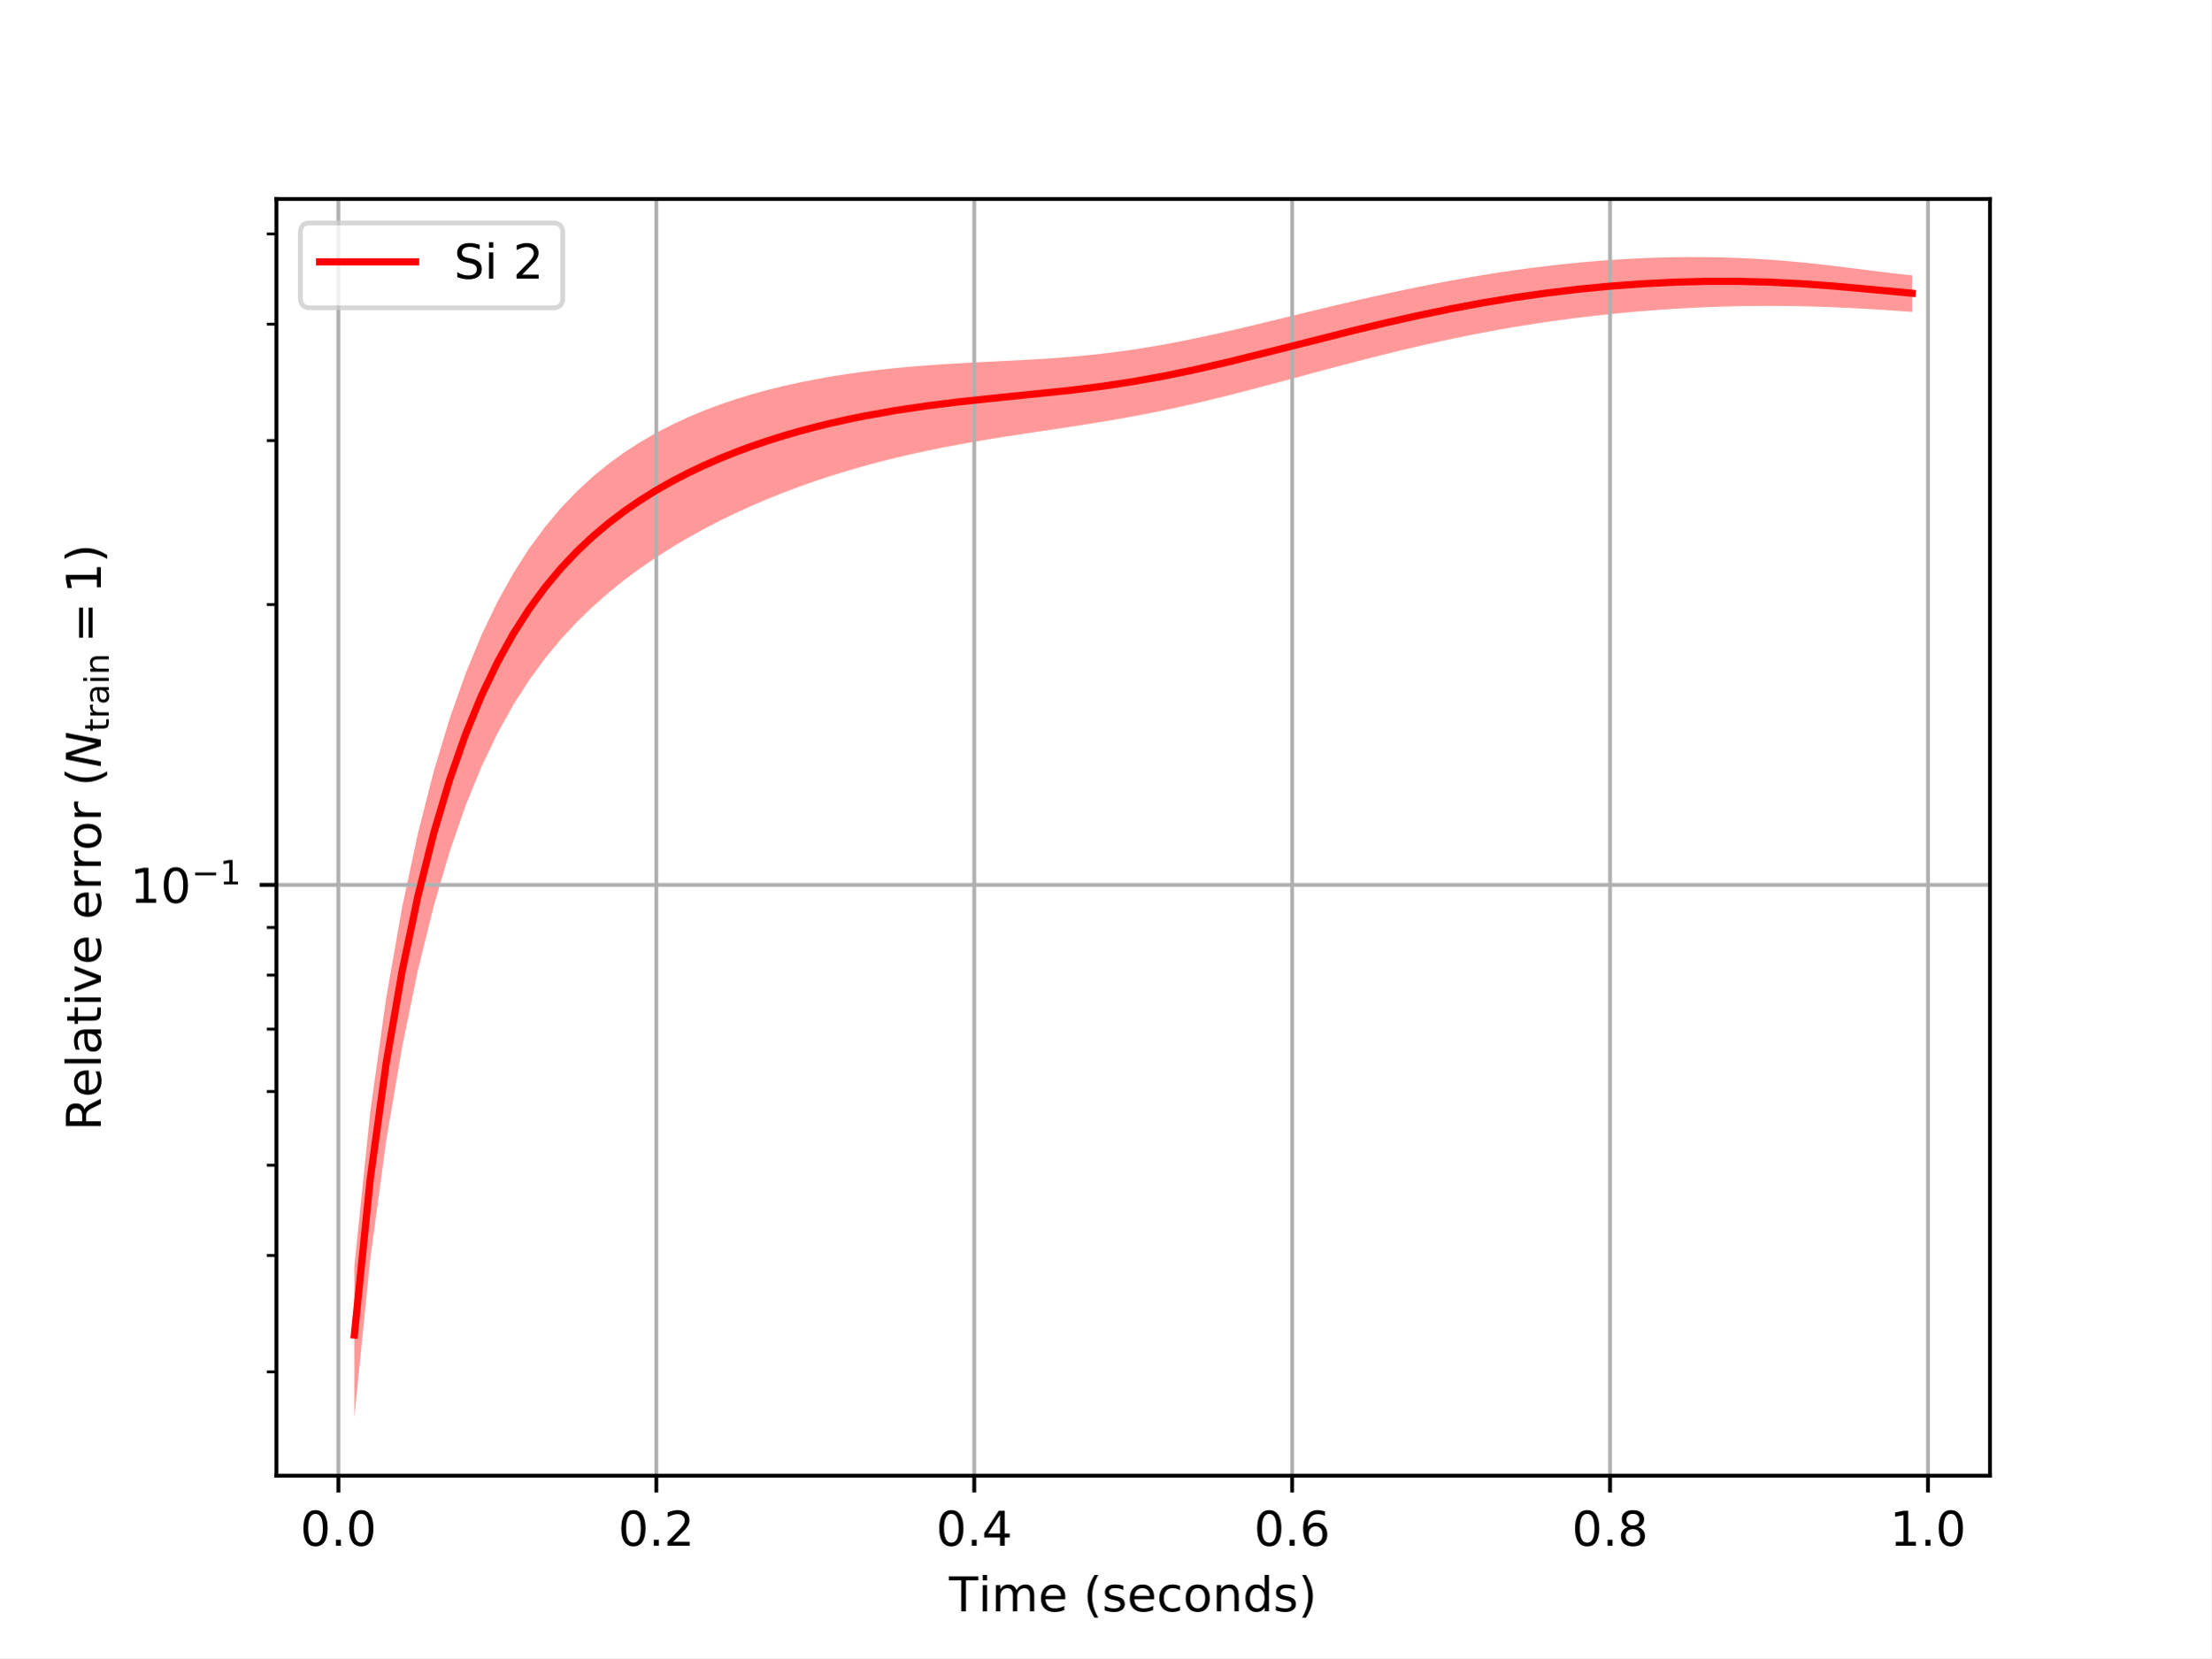
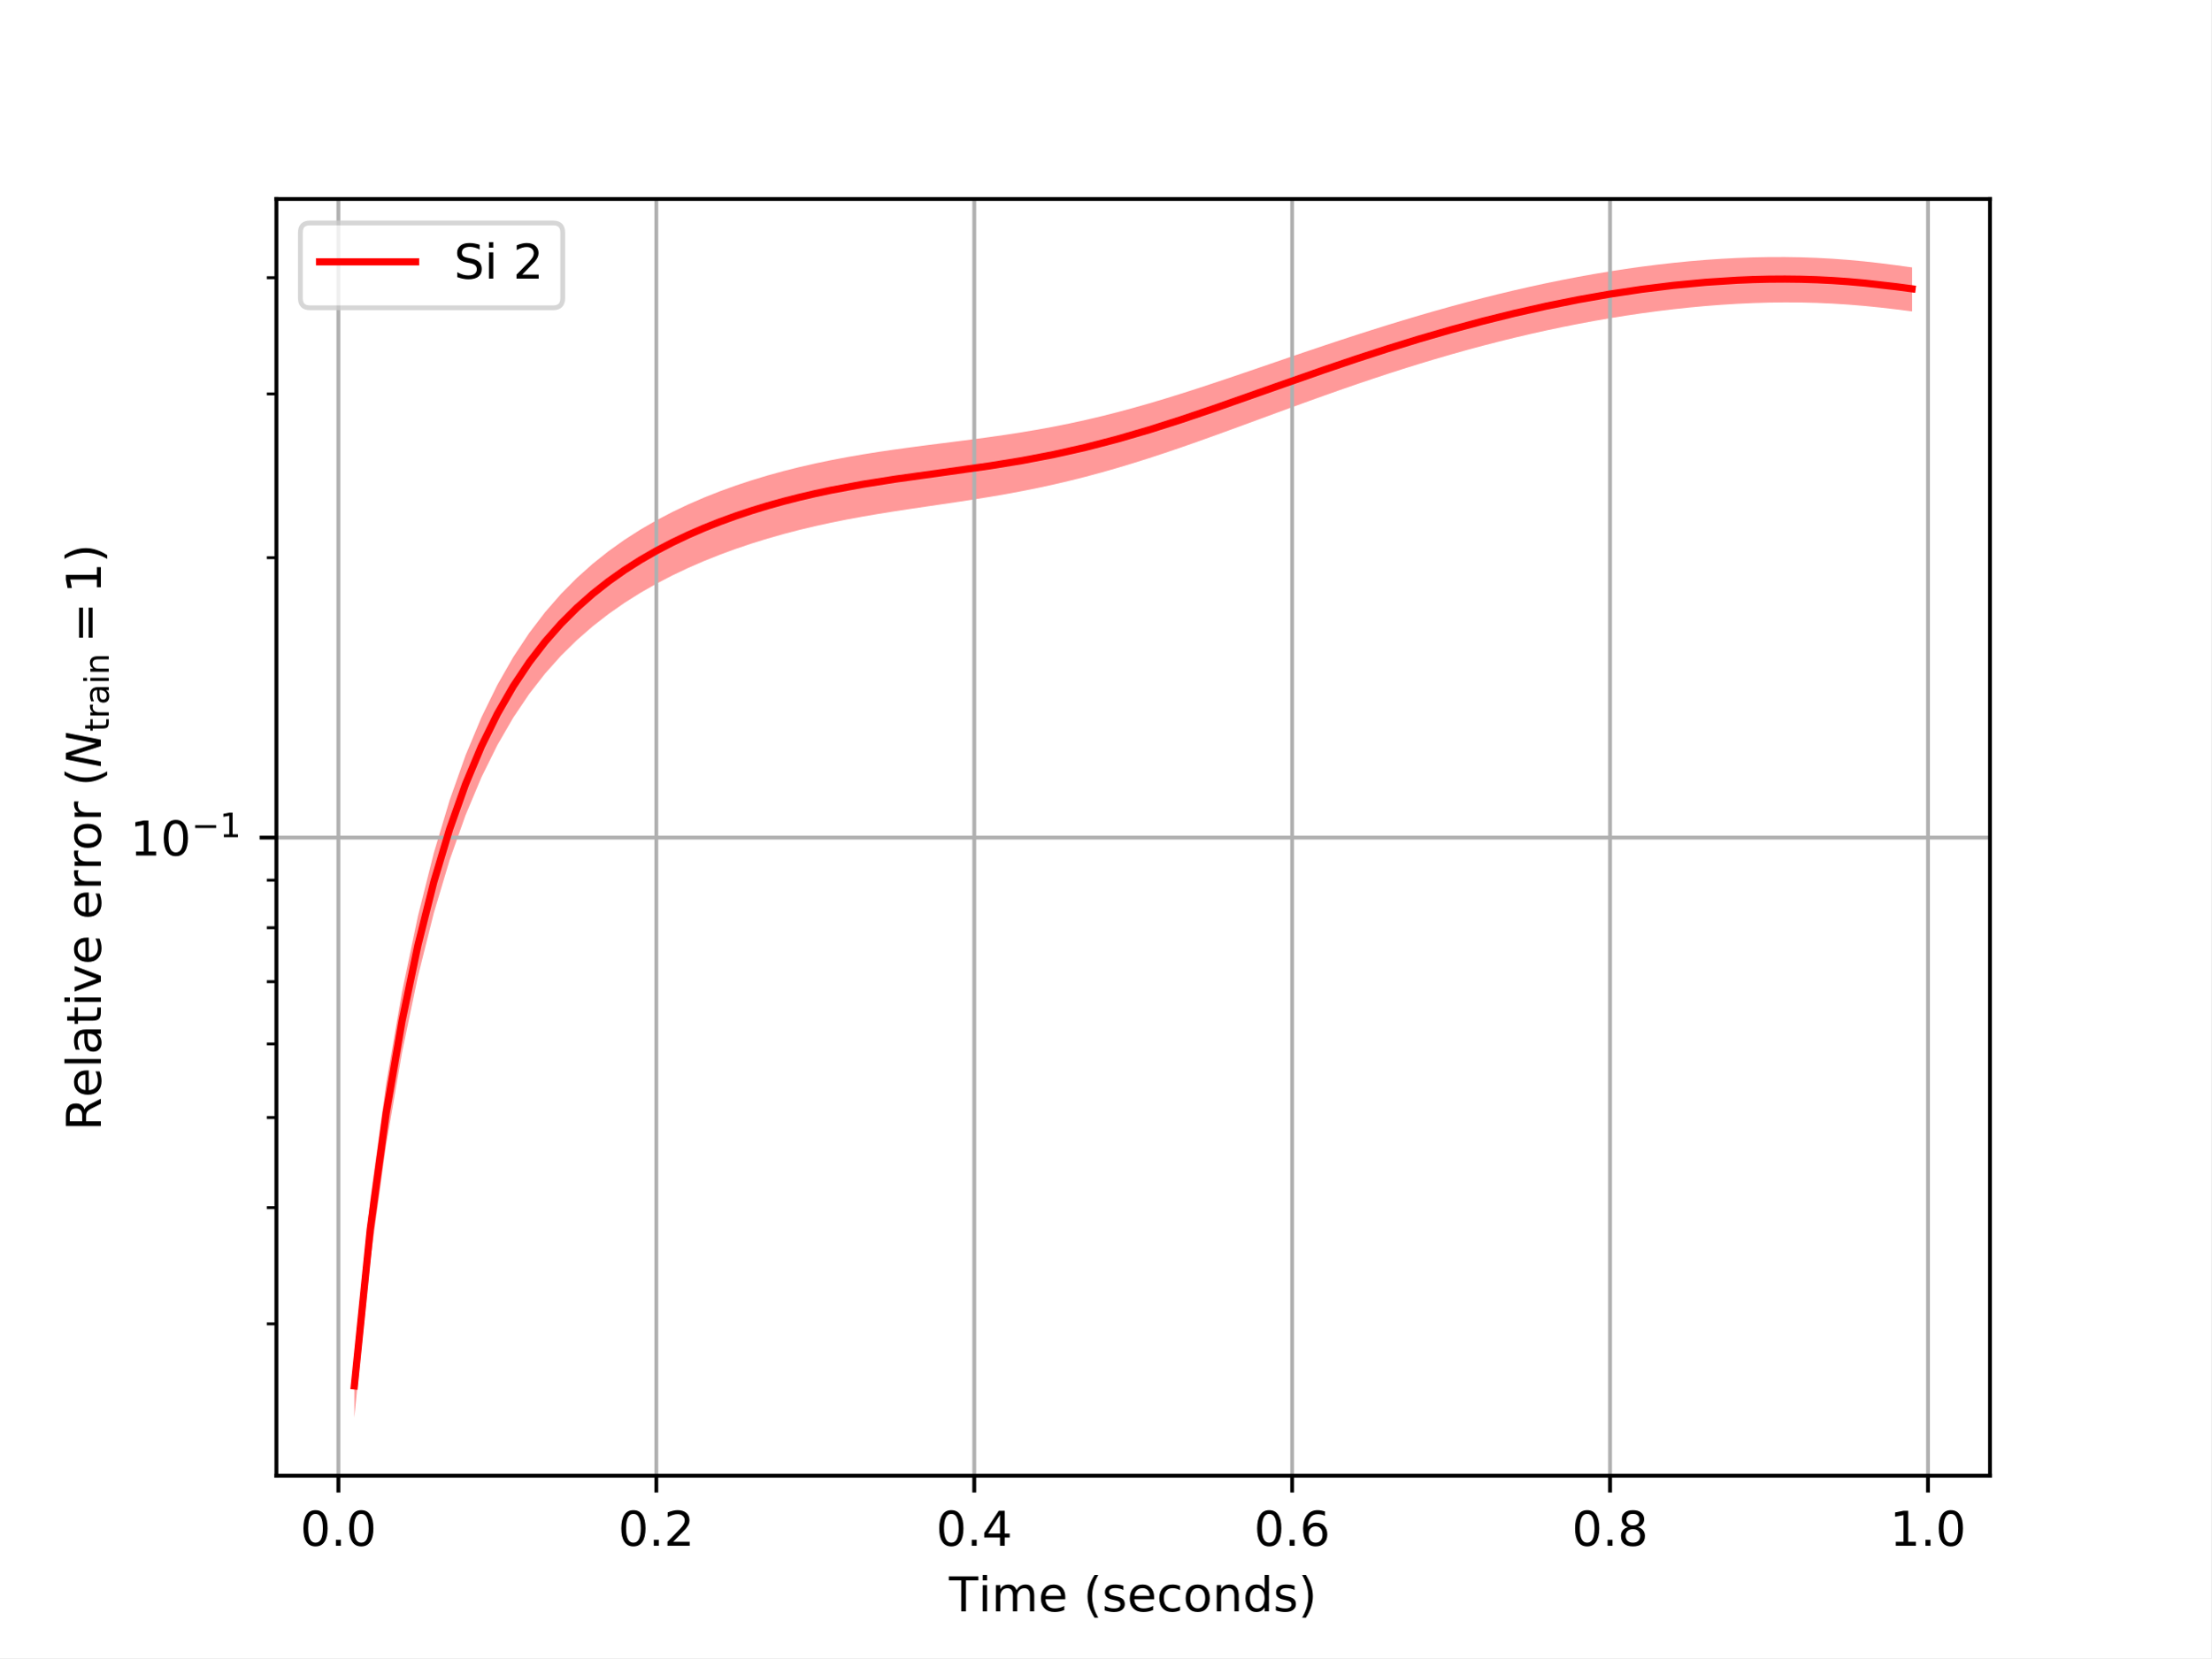
<svg xmlns="http://www.w3.org/2000/svg" xmlns:xlink="http://www.w3.org/1999/xlink" height="345.6pt" version="1.1" viewBox="0 0 460.8 345.6" width="460.8pt">
  <defs>
    <style type="text/css">
*{stroke-linecap:butt;stroke-linejoin:round;white-space:pre;}
  </style>
  </defs>
  <g id="figure_1">
    <g id="patch_1">
      <path d="M 0 345.6  L 460.8 345.6  L 460.8 0  L 0 0  z " style="fill:#ffffff;" />
    </g>
    <g id="axes_1">
      <g id="patch_2">
        <path d="M 57.6 307.584  L 414.72 307.584  L 414.72 41.472  L 57.6 41.472  z " style="fill:#ffffff;" />
      </g>
      <g id="PolyCollection_1">
-         <path clip-path="url(#pbcd9c38ae7)" d="M 73.833 263.969  L 73.833 295.488  L 77.146 262.509  L 80.458 237.957  L 83.771 218.38  L 87.084 202.27  L 90.397 188.815  L 93.71 177.5  L 97.022 167.94  L 100.335 159.825  L 103.648 152.894  L 106.961 146.933  L 110.274 141.761  L 113.586 137.233  L 116.899 133.231  L 120.212 129.659  L 123.525 126.444  L 126.838 123.527  L 130.15 120.861  L 133.463 118.41  L 136.776 116.144  L 140.089 114.04  L 143.402 112.079  L 146.714 110.247  L 150.027 108.53  L 153.34 106.921  L 156.653 105.411  L 159.966 103.996  L 163.278 102.669  L 166.591 101.425  L 169.904 100.259  L 173.217 99.167  L 176.53 98.145  L 179.842 97.191  L 183.155 96.299  L 186.468 95.468  L 189.781 94.692  L 193.094 93.968  L 196.406 93.292  L 199.719 92.661  L 203.032 92.069  L 206.345 91.51  L 209.658 90.979  L 212.97 90.469  L 216.283 89.97  L 219.596 89.476  L 222.909 88.977  L 226.222 88.465  L 229.534 87.932  L 232.847 87.37  L 236.16 86.775  L 239.473 86.142  L 242.786 85.469  L 246.098 84.755  L 249.411 84.002  L 252.724 83.214  L 256.037 82.394  L 259.35 81.547  L 262.662 80.681  L 265.975 79.8  L 269.288 78.911  L 272.601 78.02  L 275.914 77.132  L 279.226 76.252  L 282.539 75.385  L 285.852 74.535  L 289.165 73.705  L 292.478 72.9  L 295.79 72.122  L 299.103 71.373  L 302.416 70.657  L 305.729 69.974  L 309.042 69.327  L 312.354 68.716  L 315.667 68.142  L 318.98 67.604  L 322.293 67.104  L 325.606 66.639  L 328.918 66.211  L 332.231 65.818  L 335.544 65.46  L 338.857 65.137  L 342.17 64.848  L 345.482 64.593  L 348.795 64.371  L 352.108 64.183  L 355.421 64.029  L 358.734 63.909  L 362.046 63.822  L 365.359 63.77  L 368.672 63.752  L 371.985 63.77  L 375.298 63.822  L 378.61 63.908  L 381.923 64.027  L 385.236 64.176  L 388.549 64.352  L 391.862 64.552  L 395.174 64.771  L 398.487 65.005  L 398.487 57.397  L 398.487 57.397  L 395.174 57.027  L 391.862 56.628  L 388.549 56.212  L 385.236 55.795  L 381.923 55.391  L 378.61 55.011  L 375.298 54.667  L 371.985 54.365  L 368.672 54.109  L 365.359 53.902  L 362.046 53.745  L 358.734 53.638  L 355.421 53.579  L 352.108 53.568  L 348.795 53.604  L 345.482 53.685  L 342.17 53.81  L 338.857 53.979  L 335.544 54.191  L 332.231 54.443  L 328.918 54.737  L 325.606 55.071  L 322.293 55.445  L 318.98 55.857  L 315.667 56.308  L 312.354 56.795  L 309.042 57.32  L 305.729 57.879  L 302.416 58.473  L 299.103 59.099  L 295.79 59.756  L 292.478 60.442  L 289.165 61.154  L 285.852 61.89  L 282.539 62.648  L 279.226 63.423  L 275.914 64.213  L 272.601 65.014  L 269.288 65.821  L 265.975 66.628  L 262.662 67.43  L 259.35 68.221  L 256.037 68.993  L 252.724 69.74  L 249.411 70.454  L 246.098 71.128  L 242.786 71.757  L 239.473 72.334  L 236.16 72.856  L 232.847 73.321  L 229.534 73.729  L 226.222 74.081  L 222.909 74.381  L 219.596 74.636  L 216.283 74.854  L 212.97 75.044  L 209.658 75.216  L 206.345 75.38  L 203.032 75.547  L 199.719 75.727  L 196.406 75.927  L 193.094 76.156  L 189.781 76.421  L 186.468 76.727  L 183.155 77.081  L 179.842 77.486  L 176.53 77.947  L 173.217 78.47  L 169.904 79.058  L 166.591 79.717  L 163.278 80.454  L 159.966 81.273  L 156.653 82.185  L 153.34 83.197  L 150.027 84.321  L 146.714 85.568  L 143.402 86.952  L 140.089 88.492  L 136.776 90.206  L 133.463 92.119  L 130.15 94.259  L 126.838 96.66  L 123.525 99.363  L 120.212 102.417  L 116.899 105.88  L 113.586 109.823  L 110.274 114.33  L 106.961 119.503  L 103.648 125.465  L 100.335 132.366  L 97.022 140.386  L 93.71 149.751  L 90.397 160.741  L 87.084 173.728  L 83.771 189.232  L 80.458 208.087  L 77.146 231.835  L 73.833 263.969  z " style="fill:#ff0000;fill-opacity:0.4;" />
+         <path clip-path="url(#p6146d2de1b)" d="M 73.833 282.729  L 73.833 295.488  L 77.146 262.886  L 80.458 238.672  L 83.771 219.397  L 87.084 203.553  L 90.397 190.338  L 93.71 179.247  L 97.022 169.903  L 100.335 162.005  L 103.648 155.3  L 106.961 149.576  L 110.274 144.658  L 113.586 140.401  L 116.899 136.688  L 120.212 133.424  L 123.525 130.535  L 126.838 127.959  L 130.15 125.647  L 133.463 123.561  L 136.776 121.671  L 140.089 119.95  L 143.402 118.377  L 146.714 116.937  L 150.027 115.615  L 153.34 114.4  L 156.653 113.283  L 159.966 112.256  L 163.278 111.314  L 166.591 110.45  L 169.904 109.659  L 173.217 108.935  L 176.53 108.272  L 179.842 107.662  L 183.155 107.097  L 186.468 106.567  L 189.781 106.062  L 193.094 105.573  L 196.406 105.087  L 199.719 104.595  L 203.032 104.086  L 206.345 103.551  L 209.658 102.98  L 212.97 102.365  L 216.283 101.701  L 219.596 100.982  L 222.909 100.206  L 226.222 99.372  L 229.534 98.482  L 232.847 97.536  L 236.16 96.537  L 239.473 95.491  L 242.786 94.402  L 246.098 93.275  L 249.411 92.116  L 252.724 90.933  L 256.037 89.731  L 259.35 88.518  L 262.662 87.298  L 265.975 86.079  L 269.288 84.865  L 272.601 83.661  L 275.914 82.473  L 279.226 81.303  L 282.539 80.155  L 285.852 79.033  L 289.165 77.938  L 292.478 76.874  L 295.79 75.841  L 299.103 74.841  L 302.416 73.876  L 305.729 72.946  L 309.042 72.054  L 312.354 71.199  L 315.667 70.382  L 318.98 69.604  L 322.293 68.866  L 325.606 68.167  L 328.918 67.509  L 332.231 66.892  L 335.544 66.317  L 338.857 65.784  L 342.17 65.294  L 345.482 64.848  L 348.795 64.447  L 352.108 64.092  L 355.421 63.784  L 358.734 63.526  L 362.046 63.319  L 365.359 63.165  L 368.672 63.067  L 371.985 63.026  L 375.298 63.047  L 378.61 63.129  L 381.923 63.277  L 385.236 63.489  L 388.549 63.765  L 391.862 64.1  L 395.174 64.486  L 398.487 64.907  L 398.487 55.736  L 398.487 55.736  L 395.174 55.277  L 391.862 54.855  L 388.549 54.483  L 385.236 54.171  L 381.923 53.923  L 378.61 53.741  L 375.298 53.623  L 371.985 53.568  L 368.672 53.575  L 365.359 53.64  L 362.046 53.762  L 358.734 53.938  L 355.421 54.167  L 352.108 54.446  L 348.795 54.774  L 345.482 55.149  L 342.17 55.571  L 338.857 56.038  L 335.544 56.548  L 332.231 57.102  L 328.918 57.698  L 325.606 58.335  L 322.293 59.013  L 318.98 59.729  L 315.667 60.484  L 312.354 61.275  L 309.042 62.103  L 305.729 62.965  L 302.416 63.86  L 299.103 64.787  L 295.79 65.744  L 292.478 66.73  L 289.165 67.744  L 285.852 68.783  L 282.539 69.845  L 279.226 70.928  L 275.914 72.029  L 272.601 73.145  L 269.288 74.272  L 265.975 75.406  L 262.662 76.543  L 259.35 77.676  L 256.037 78.802  L 252.724 79.912  L 249.411 81.002  L 246.098 82.064  L 242.786 83.092  L 239.473 84.081  L 236.16 85.024  L 232.847 85.916  L 229.534 86.754  L 226.222 87.535  L 222.909 88.257  L 219.596 88.923  L 216.283 89.532  L 212.97 90.091  L 209.658 90.605  L 206.345 91.081  L 203.032 91.528  L 199.719 91.957  L 196.406 92.377  L 193.094 92.798  L 189.781 93.232  L 186.468 93.687  L 183.155 94.174  L 179.842 94.701  L 176.53 95.275  L 173.217 95.904  L 169.904 96.595  L 166.591 97.354  L 163.278 98.188  L 159.966 99.101  L 156.653 100.101  L 153.34 101.196  L 150.027 102.395  L 146.714 103.707  L 143.402 105.146  L 140.089 106.724  L 136.776 108.462  L 133.463 110.378  L 130.15 112.501  L 126.838 114.861  L 123.525 117.498  L 120.212 120.459  L 116.899 123.803  L 113.586 127.602  L 110.274 131.946  L 106.961 136.947  L 103.648 142.741  L 100.335 149.496  L 97.022 157.416  L 93.71 166.75  L 90.397 177.804  L 87.084 190.962  L 83.771 206.748  L 80.458 225.976  L 77.146 250.154  L 73.833 282.729  z " style="fill:#ff0000;fill-opacity:0.4;" />
      </g>
      <g id="matplotlib.axis_1">
        <g id="xtick_1">
          <g id="line2d_1">
-             <path clip-path="url(#pbcd9c38ae7)" d="M 70.52 307.584  L 70.52 41.472  " style="fill:none;stroke:#b0b0b0;stroke-linecap:square;stroke-width:0.8;" />
+             <path clip-path="url(#p6146d2de1b)" d="M 70.52 307.584  L 70.52 41.472  " style="fill:none;stroke:#b0b0b0;stroke-linecap:square;stroke-width:0.8;" />
          </g>
          <g id="line2d_2">
            <defs>
-               <path d="M 0 0  L 0 3.5  " id="m70f87a925d" style="stroke:#000000;stroke-width:0.8;" />
-             </defs>
-             <g>
-               <use style="stroke:#000000;stroke-width:0.8;" x="70.52" xlink:href="#m70f87a925d" y="307.584" />
+               <path d="M 0 0  L 0 3.5  " id="m589b4c8198" style="stroke:#000000;stroke-width:0.8;" />
+             </defs>
+             <g>
+               <use style="stroke:#000000;stroke-width:0.8;" x="70.52" xlink:href="#m589b4c8198" y="307.584" />
            </g>
          </g>
          <g id="text_1">
            <defs>
              <path d="M 31.781 66.406  Q 24.172 66.406 20.328 58.906  Q 16.5 51.422 16.5 36.375  Q 16.5 21.391 20.328 13.891  Q 24.172 6.391 31.781 6.391  Q 39.453 6.391 43.281 13.891  Q 47.125 21.391 47.125 36.375  Q 47.125 51.422 43.281 58.906  Q 39.453 66.406 31.781 66.406  z M 31.781 74.219  Q 44.047 74.219 50.516 64.516  Q 56.984 54.828 56.984 36.375  Q 56.984 17.969 50.516 8.266  Q 44.047 -1.422 31.781 -1.422  Q 19.531 -1.422 13.062 8.266  Q 6.594 17.969 6.594 36.375  Q 6.594 54.828 13.062 64.516  Q 19.531 74.219 31.781 74.219  z " id="DejaVuSans-48" />
              <path d="M 10.688 12.406  L 21 12.406  L 21 0  L 10.688 0  z " id="DejaVuSans-46" />
            </defs>
            <g transform="translate(62.56836 322.1824)scale(0.1 -0.1)">
              <use xlink:href="#DejaVuSans-48" />
              <use x="63.623" xlink:href="#DejaVuSans-46" />
              <use x="95.41" xlink:href="#DejaVuSans-48" />
            </g>
          </g>
        </g>
        <g id="xtick_2">
          <g id="line2d_3">
-             <path clip-path="url(#pbcd9c38ae7)" d="M 136.776 307.584  L 136.776 41.472  " style="fill:none;stroke:#b0b0b0;stroke-linecap:square;stroke-width:0.8;" />
+             <path clip-path="url(#p6146d2de1b)" d="M 136.776 307.584  L 136.776 41.472  " style="fill:none;stroke:#b0b0b0;stroke-linecap:square;stroke-width:0.8;" />
          </g>
          <g id="line2d_4">
            <g>
-               <use style="stroke:#000000;stroke-width:0.8;" x="136.776" xlink:href="#m70f87a925d" y="307.584" />
+               <use style="stroke:#000000;stroke-width:0.8;" x="136.776" xlink:href="#m589b4c8198" y="307.584" />
            </g>
          </g>
          <g id="text_2">
            <defs>
              <path d="M 19.188 8.297  L 53.609 8.297  L 53.609 0  L 7.328 0  L 7.328 8.297  Q 12.938 14.109 22.625 23.891  Q 32.328 33.688 34.812 36.531  Q 39.547 41.844 41.422 45.531  Q 43.312 49.219 43.312 52.781  Q 43.312 58.594 39.234 62.25  Q 35.156 65.922 28.609 65.922  Q 23.969 65.922 18.812 64.312  Q 13.672 62.703 7.812 59.422  L 7.812 69.391  Q 13.766 71.781 18.938 73  Q 24.125 74.219 28.422 74.219  Q 39.75 74.219 46.484 68.547  Q 53.219 62.891 53.219 53.422  Q 53.219 48.922 51.531 44.891  Q 49.859 40.875 45.406 35.406  Q 44.188 33.984 37.641 27.219  Q 31.109 20.453 19.188 8.297  z " id="DejaVuSans-50" />
            </defs>
            <g transform="translate(128.8244 322.1824)scale(0.1 -0.1)">
              <use xlink:href="#DejaVuSans-48" />
              <use x="63.623" xlink:href="#DejaVuSans-46" />
              <use x="95.41" xlink:href="#DejaVuSans-50" />
            </g>
          </g>
        </g>
        <g id="xtick_3">
          <g id="line2d_5">
-             <path clip-path="url(#pbcd9c38ae7)" d="M 203.032 307.584  L 203.032 41.472  " style="fill:none;stroke:#b0b0b0;stroke-linecap:square;stroke-width:0.8;" />
+             <path clip-path="url(#p6146d2de1b)" d="M 203.032 307.584  L 203.032 41.472  " style="fill:none;stroke:#b0b0b0;stroke-linecap:square;stroke-width:0.8;" />
          </g>
          <g id="line2d_6">
            <g>
-               <use style="stroke:#000000;stroke-width:0.8;" x="203.032" xlink:href="#m70f87a925d" y="307.584" />
+               <use style="stroke:#000000;stroke-width:0.8;" x="203.032" xlink:href="#m589b4c8198" y="307.584" />
            </g>
          </g>
          <g id="text_3">
            <defs>
              <path d="M 37.797 64.312  L 12.891 25.391  L 37.797 25.391  z M 35.203 72.906  L 47.609 72.906  L 47.609 25.391  L 58.016 25.391  L 58.016 17.188  L 47.609 17.188  L 47.609 0  L 37.797 0  L 37.797 17.188  L 4.891 17.188  L 4.891 26.703  z " id="DejaVuSans-52" />
            </defs>
            <g transform="translate(195.0804 322.1824)scale(0.1 -0.1)">
              <use xlink:href="#DejaVuSans-48" />
              <use x="63.623" xlink:href="#DejaVuSans-46" />
              <use x="95.41" xlink:href="#DejaVuSans-52" />
            </g>
          </g>
        </g>
        <g id="xtick_4">
          <g id="line2d_7">
-             <path clip-path="url(#pbcd9c38ae7)" d="M 269.288 307.584  L 269.288 41.472  " style="fill:none;stroke:#b0b0b0;stroke-linecap:square;stroke-width:0.8;" />
+             <path clip-path="url(#p6146d2de1b)" d="M 269.288 307.584  L 269.288 41.472  " style="fill:none;stroke:#b0b0b0;stroke-linecap:square;stroke-width:0.8;" />
          </g>
          <g id="line2d_8">
            <g>
-               <use style="stroke:#000000;stroke-width:0.8;" x="269.288" xlink:href="#m70f87a925d" y="307.584" />
+               <use style="stroke:#000000;stroke-width:0.8;" x="269.288" xlink:href="#m589b4c8198" y="307.584" />
            </g>
          </g>
          <g id="text_4">
            <defs>
              <path d="M 33.016 40.375  Q 26.375 40.375 22.484 35.828  Q 18.609 31.297 18.609 23.391  Q 18.609 15.531 22.484 10.953  Q 26.375 6.391 33.016 6.391  Q 39.656 6.391 43.531 10.953  Q 47.406 15.531 47.406 23.391  Q 47.406 31.297 43.531 35.828  Q 39.656 40.375 33.016 40.375  z M 52.594 71.297  L 52.594 62.312  Q 48.875 64.062 45.094 64.984  Q 41.312 65.922 37.594 65.922  Q 27.828 65.922 22.672 59.328  Q 17.531 52.734 16.797 39.406  Q 19.672 43.656 24.016 45.922  Q 28.375 48.188 33.594 48.188  Q 44.578 48.188 50.953 41.516  Q 57.328 34.859 57.328 23.391  Q 57.328 12.156 50.688 5.359  Q 44.047 -1.422 33.016 -1.422  Q 20.359 -1.422 13.672 8.266  Q 6.984 17.969 6.984 36.375  Q 6.984 53.656 15.188 63.938  Q 23.391 74.219 37.203 74.219  Q 40.922 74.219 44.703 73.484  Q 48.484 72.75 52.594 71.297  z " id="DejaVuSans-54" />
            </defs>
            <g transform="translate(261.3365 322.1824)scale(0.1 -0.1)">
              <use xlink:href="#DejaVuSans-48" />
              <use x="63.623" xlink:href="#DejaVuSans-46" />
              <use x="95.41" xlink:href="#DejaVuSans-54" />
            </g>
          </g>
        </g>
        <g id="xtick_5">
          <g id="line2d_9">
-             <path clip-path="url(#pbcd9c38ae7)" d="M 335.544 307.584  L 335.544 41.472  " style="fill:none;stroke:#b0b0b0;stroke-linecap:square;stroke-width:0.8;" />
+             <path clip-path="url(#p6146d2de1b)" d="M 335.544 307.584  L 335.544 41.472  " style="fill:none;stroke:#b0b0b0;stroke-linecap:square;stroke-width:0.8;" />
          </g>
          <g id="line2d_10">
            <g>
-               <use style="stroke:#000000;stroke-width:0.8;" x="335.544" xlink:href="#m70f87a925d" y="307.584" />
+               <use style="stroke:#000000;stroke-width:0.8;" x="335.544" xlink:href="#m589b4c8198" y="307.584" />
            </g>
          </g>
          <g id="text_5">
            <defs>
              <path d="M 31.781 34.625  Q 24.75 34.625 20.719 30.859  Q 16.703 27.094 16.703 20.516  Q 16.703 13.922 20.719 10.156  Q 24.75 6.391 31.781 6.391  Q 38.812 6.391 42.859 10.172  Q 46.922 13.969 46.922 20.516  Q 46.922 27.094 42.891 30.859  Q 38.875 34.625 31.781 34.625  z M 21.922 38.812  Q 15.578 40.375 12.031 44.719  Q 8.5 49.078 8.5 55.328  Q 8.5 64.062 14.719 69.141  Q 20.953 74.219 31.781 74.219  Q 42.672 74.219 48.875 69.141  Q 55.078 64.062 55.078 55.328  Q 55.078 49.078 51.531 44.719  Q 48 40.375 41.703 38.812  Q 48.828 37.156 52.797 32.312  Q 56.781 27.484 56.781 20.516  Q 56.781 9.906 50.312 4.234  Q 43.844 -1.422 31.781 -1.422  Q 19.734 -1.422 13.25 4.234  Q 6.781 9.906 6.781 20.516  Q 6.781 27.484 10.781 32.312  Q 14.797 37.156 21.922 38.812  z M 18.312 54.391  Q 18.312 48.734 21.844 45.562  Q 25.391 42.391 31.781 42.391  Q 38.141 42.391 41.719 45.562  Q 45.312 48.734 45.312 54.391  Q 45.312 60.062 41.719 63.234  Q 38.141 66.406 31.781 66.406  Q 25.391 66.406 21.844 63.234  Q 18.312 60.062 18.312 54.391  z " id="DejaVuSans-56" />
            </defs>
            <g transform="translate(327.5925 322.1824)scale(0.1 -0.1)">
              <use xlink:href="#DejaVuSans-48" />
              <use x="63.623" xlink:href="#DejaVuSans-46" />
              <use x="95.41" xlink:href="#DejaVuSans-56" />
            </g>
          </g>
        </g>
        <g id="xtick_6">
          <g id="line2d_11">
-             <path clip-path="url(#pbcd9c38ae7)" d="M 401.8 307.584  L 401.8 41.472  " style="fill:none;stroke:#b0b0b0;stroke-linecap:square;stroke-width:0.8;" />
+             <path clip-path="url(#p6146d2de1b)" d="M 401.8 307.584  L 401.8 41.472  " style="fill:none;stroke:#b0b0b0;stroke-linecap:square;stroke-width:0.8;" />
          </g>
          <g id="line2d_12">
            <g>
-               <use style="stroke:#000000;stroke-width:0.8;" x="401.8" xlink:href="#m70f87a925d" y="307.584" />
+               <use style="stroke:#000000;stroke-width:0.8;" x="401.8" xlink:href="#m589b4c8198" y="307.584" />
            </g>
          </g>
          <g id="text_6">
            <defs>
              <path d="M 12.406 8.297  L 28.516 8.297  L 28.516 63.922  L 10.984 60.406  L 10.984 69.391  L 28.422 72.906  L 38.281 72.906  L 38.281 8.297  L 54.391 8.297  L 54.391 0  L 12.406 0  z " id="DejaVuSans-49" />
            </defs>
            <g transform="translate(393.8485 322.1824)scale(0.1 -0.1)">
              <use xlink:href="#DejaVuSans-49" />
              <use x="63.623" xlink:href="#DejaVuSans-46" />
              <use x="95.41" xlink:href="#DejaVuSans-48" />
            </g>
          </g>
        </g>
        <g id="text_7">
          <defs>
            <path d="M -0.297 72.906  L 61.375 72.906  L 61.375 64.594  L 35.5 64.594  L 35.5 0  L 25.594 0  L 25.594 64.594  L -0.297 64.594  z " id="DejaVuSans-84" />
            <path d="M 9.422 54.688  L 18.406 54.688  L 18.406 0  L 9.422 0  z M 9.422 75.984  L 18.406 75.984  L 18.406 64.594  L 9.422 64.594  z " id="DejaVuSans-105" />
            <path d="M 52 44.188  Q 55.375 50.25 60.062 53.125  Q 64.75 56 71.094 56  Q 79.641 56 84.281 50.016  Q 88.922 44.047 88.922 33.016  L 88.922 0  L 79.891 0  L 79.891 32.719  Q 79.891 40.578 77.094 44.375  Q 74.312 48.188 68.609 48.188  Q 61.625 48.188 57.562 43.547  Q 53.516 38.922 53.516 30.906  L 53.516 0  L 44.484 0  L 44.484 32.719  Q 44.484 40.625 41.703 44.406  Q 38.922 48.188 33.109 48.188  Q 26.219 48.188 22.156 43.531  Q 18.109 38.875 18.109 30.906  L 18.109 0  L 9.078 0  L 9.078 54.688  L 18.109 54.688  L 18.109 46.188  Q 21.188 51.219 25.484 53.609  Q 29.781 56 35.688 56  Q 41.656 56 45.828 52.969  Q 50 49.953 52 44.188  z " id="DejaVuSans-109" />
            <path d="M 56.203 29.594  L 56.203 25.203  L 14.891 25.203  Q 15.484 15.922 20.484 11.062  Q 25.484 6.203 34.422 6.203  Q 39.594 6.203 44.453 7.469  Q 49.312 8.734 54.109 11.281  L 54.109 2.781  Q 49.266 0.734 44.188 -0.344  Q 39.109 -1.422 33.891 -1.422  Q 20.797 -1.422 13.156 6.188  Q 5.516 13.812 5.516 26.812  Q 5.516 40.234 12.766 48.109  Q 20.016 56 32.328 56  Q 43.359 56 49.781 48.891  Q 56.203 41.797 56.203 29.594  z M 47.219 32.234  Q 47.125 39.594 43.094 43.984  Q 39.062 48.391 32.422 48.391  Q 24.906 48.391 20.391 44.141  Q 15.875 39.891 15.188 32.172  z " id="DejaVuSans-101" />
            <path d="M 31 75.875  Q 24.469 64.656 21.281 53.656  Q 18.109 42.672 18.109 31.391  Q 18.109 20.125 21.312 9.062  Q 24.516 -2 31 -13.188  L 23.188 -13.188  Q 15.875 -1.703 12.234 9.375  Q 8.594 20.453 8.594 31.391  Q 8.594 42.281 12.203 53.312  Q 15.828 64.359 23.188 75.875  z " id="DejaVuSans-40" />
            <path d="M 44.281 53.078  L 44.281 44.578  Q 40.484 46.531 36.375 47.5  Q 32.281 48.484 27.875 48.484  Q 21.188 48.484 17.844 46.438  Q 14.5 44.391 14.5 40.281  Q 14.5 37.156 16.891 35.375  Q 19.281 33.594 26.516 31.984  L 29.594 31.297  Q 39.156 29.25 43.188 25.516  Q 47.219 21.781 47.219 15.094  Q 47.219 7.469 41.188 3.016  Q 35.156 -1.422 24.609 -1.422  Q 20.219 -1.422 15.453 -0.562  Q 10.688 0.297 5.422 2  L 5.422 11.281  Q 10.406 8.688 15.234 7.391  Q 20.062 6.109 24.812 6.109  Q 31.156 6.109 34.562 8.281  Q 37.984 10.453 37.984 14.406  Q 37.984 18.062 35.516 20.016  Q 33.062 21.969 24.703 23.781  L 21.578 24.516  Q 13.234 26.266 9.516 29.906  Q 5.812 33.547 5.812 39.891  Q 5.812 47.609 11.281 51.797  Q 16.75 56 26.812 56  Q 31.781 56 36.172 55.266  Q 40.578 54.547 44.281 53.078  z " id="DejaVuSans-115" />
            <path d="M 48.781 52.594  L 48.781 44.188  Q 44.969 46.297 41.141 47.344  Q 37.312 48.391 33.406 48.391  Q 24.656 48.391 19.812 42.844  Q 14.984 37.312 14.984 27.297  Q 14.984 17.281 19.812 11.734  Q 24.656 6.203 33.406 6.203  Q 37.312 6.203 41.141 7.25  Q 44.969 8.297 48.781 10.406  L 48.781 2.094  Q 45.016 0.344 40.984 -0.531  Q 36.969 -1.422 32.422 -1.422  Q 20.062 -1.422 12.781 6.344  Q 5.516 14.109 5.516 27.297  Q 5.516 40.672 12.859 48.328  Q 20.219 56 33.016 56  Q 37.156 56 41.109 55.141  Q 45.062 54.297 48.781 52.594  z " id="DejaVuSans-99" />
            <path d="M 30.609 48.391  Q 23.391 48.391 19.188 42.75  Q 14.984 37.109 14.984 27.297  Q 14.984 17.484 19.156 11.844  Q 23.344 6.203 30.609 6.203  Q 37.797 6.203 41.984 11.859  Q 46.188 17.531 46.188 27.297  Q 46.188 37.016 41.984 42.703  Q 37.797 48.391 30.609 48.391  z M 30.609 56  Q 42.328 56 49.016 48.375  Q 55.719 40.766 55.719 27.297  Q 55.719 13.875 49.016 6.219  Q 42.328 -1.422 30.609 -1.422  Q 18.844 -1.422 12.172 6.219  Q 5.516 13.875 5.516 27.297  Q 5.516 40.766 12.172 48.375  Q 18.844 56 30.609 56  z " id="DejaVuSans-111" />
            <path d="M 54.891 33.016  L 54.891 0  L 45.906 0  L 45.906 32.719  Q 45.906 40.484 42.875 44.328  Q 39.844 48.188 33.797 48.188  Q 26.516 48.188 22.312 43.547  Q 18.109 38.922 18.109 30.906  L 18.109 0  L 9.078 0  L 9.078 54.688  L 18.109 54.688  L 18.109 46.188  Q 21.344 51.125 25.703 53.562  Q 30.078 56 35.797 56  Q 45.219 56 50.047 50.172  Q 54.891 44.344 54.891 33.016  z " id="DejaVuSans-110" />
            <path d="M 45.406 46.391  L 45.406 75.984  L 54.391 75.984  L 54.391 0  L 45.406 0  L 45.406 8.203  Q 42.578 3.328 38.25 0.953  Q 33.938 -1.422 27.875 -1.422  Q 17.969 -1.422 11.734 6.484  Q 5.516 14.406 5.516 27.297  Q 5.516 40.188 11.734 48.094  Q 17.969 56 27.875 56  Q 33.938 56 38.25 53.625  Q 42.578 51.266 45.406 46.391  z M 14.797 27.297  Q 14.797 17.391 18.875 11.75  Q 22.953 6.109 30.078 6.109  Q 37.203 6.109 41.297 11.75  Q 45.406 17.391 45.406 27.297  Q 45.406 37.203 41.297 42.844  Q 37.203 48.484 30.078 48.484  Q 22.953 48.484 18.875 42.844  Q 14.797 37.203 14.797 27.297  z " id="DejaVuSans-100" />
            <path d="M 8.016 75.875  L 15.828 75.875  Q 23.141 64.359 26.781 53.312  Q 30.422 42.281 30.422 31.391  Q 30.422 20.453 26.781 9.375  Q 23.141 -1.703 15.828 -13.188  L 8.016 -13.188  Q 14.5 -2 17.703 9.062  Q 20.906 20.125 20.906 31.391  Q 20.906 42.672 17.703 53.656  Q 14.5 64.656 8.016 75.875  z " id="DejaVuSans-41" />
          </defs>
          <g transform="translate(197.76 335.8606)scale(0.1 -0.1)">
            <use transform="translate(0 0.015625)" xlink:href="#DejaVuSans-84" />
            <use transform="translate(61.08398 0.015625)" xlink:href="#DejaVuSans-105" />
            <use transform="translate(88.86719 0.015625)" xlink:href="#DejaVuSans-109" />
            <use transform="translate(186.2793 0.015625)" xlink:href="#DejaVuSans-101" />
            <use transform="translate(280.2731 0.015625)" xlink:href="#DejaVuSans-40" />
            <use transform="translate(319.2868 0.015625)" xlink:href="#DejaVuSans-115" />
            <use transform="translate(371.3864 0.015625)" xlink:href="#DejaVuSans-101" />
            <use transform="translate(432.9098 0.015625)" xlink:href="#DejaVuSans-99" />
            <use transform="translate(487.8903 0.015625)" xlink:href="#DejaVuSans-111" />
            <use transform="translate(549.0719 0.015625)" xlink:href="#DejaVuSans-110" />
            <use transform="translate(612.4508 0.015625)" xlink:href="#DejaVuSans-100" />
            <use transform="translate(675.9274 0.015625)" xlink:href="#DejaVuSans-115" />
            <use transform="translate(728.027 0.015625)" xlink:href="#DejaVuSans-41" />
          </g>
        </g>
      </g>
      <g id="matplotlib.axis_2">
        <g id="ytick_1">
          <g id="line2d_13">
-             <path clip-path="url(#pbcd9c38ae7)" d="M 57.6 184.44  L 414.72 184.44  " style="fill:none;stroke:#b0b0b0;stroke-linecap:square;stroke-width:0.8;" />
+             <path clip-path="url(#p6146d2de1b)" d="M 57.6 174.584  L 414.72 174.584  " style="fill:none;stroke:#b0b0b0;stroke-linecap:square;stroke-width:0.8;" />
          </g>
          <g id="line2d_14">
            <defs>
-               <path d="M 0 0  L -3.5 0  " id="m8ce63c68e9" style="stroke:#000000;stroke-width:0.8;" />
-             </defs>
-             <g>
-               <use style="stroke:#000000;stroke-width:0.8;" x="57.6" xlink:href="#m8ce63c68e9" y="184.44" />
+               <path d="M 0 0  L -3.5 0  " id="m042dfc369b" style="stroke:#000000;stroke-width:0.8;" />
+             </defs>
+             <g>
+               <use style="stroke:#000000;stroke-width:0.8;" x="57.6" xlink:href="#m042dfc369b" y="174.584" />
            </g>
          </g>
          <g id="text_8">
            <defs>
              <path d="M 10.594 35.5  L 73.188 35.5  L 73.188 27.203  L 10.594 27.203  z " id="DejaVuSans-8722" />
            </defs>
-             <g transform="translate(27.1 188.2394)scale(0.1 -0.1)">
+             <g transform="translate(27.1 178.3828)scale(0.1 -0.1)">
              <use transform="translate(0 0.684375)" xlink:href="#DejaVuSans-49" />
              <use transform="translate(63.62305 0.684375)" xlink:href="#DejaVuSans-48" />
              <use transform="translate(128.2031 38.96563)scale(0.7)" xlink:href="#DejaVuSans-8722" />
              <use transform="translate(186.8555 38.96563)scale(0.7)" xlink:href="#DejaVuSans-49" />
            </g>
          </g>
        </g>
        <g id="ytick_2">
          <g id="line2d_15">
            <defs>
-               <path d="M 0 0  L -2 0  " id="m413b18fb28" style="stroke:#000000;stroke-width:0.6;" />
-             </defs>
-             <g>
-               <use style="stroke:#000000;stroke-width:0.6;" x="57.6" xlink:href="#m413b18fb28" y="285.944" />
+               <path d="M 0 0  L -2 0  " id="mf51531a530" style="stroke:#000000;stroke-width:0.6;" />
+             </defs>
+             <g>
+               <use style="stroke:#000000;stroke-width:0.6;" x="57.6" xlink:href="#mf51531a530" y="275.935" />
            </g>
          </g>
        </g>
        <g id="ytick_3">
          <g id="line2d_16">
            <g>
-               <use style="stroke:#000000;stroke-width:0.6;" x="57.6" xlink:href="#m413b18fb28" y="261.69" />
+               <use style="stroke:#000000;stroke-width:0.6;" x="57.6" xlink:href="#mf51531a530" y="251.718" />
            </g>
          </g>
        </g>
        <g id="ytick_4">
          <g id="line2d_17">
            <g>
-               <use style="stroke:#000000;stroke-width:0.6;" x="57.6" xlink:href="#m413b18fb28" y="242.878" />
+               <use style="stroke:#000000;stroke-width:0.6;" x="57.6" xlink:href="#mf51531a530" y="232.934" />
            </g>
          </g>
        </g>
        <g id="ytick_5">
          <g id="line2d_18">
            <g>
-               <use style="stroke:#000000;stroke-width:0.6;" x="57.6" xlink:href="#m413b18fb28" y="227.507" />
+               <use style="stroke:#000000;stroke-width:0.6;" x="57.6" xlink:href="#mf51531a530" y="217.585" />
            </g>
          </g>
        </g>
        <g id="ytick_6">
          <g id="line2d_19">
            <g>
-               <use style="stroke:#000000;stroke-width:0.6;" x="57.6" xlink:href="#m413b18fb28" y="214.511" />
+               <use style="stroke:#000000;stroke-width:0.6;" x="57.6" xlink:href="#mf51531a530" y="204.609" />
            </g>
          </g>
        </g>
        <g id="ytick_7">
          <g id="line2d_20">
            <g>
-               <use style="stroke:#000000;stroke-width:0.6;" x="57.6" xlink:href="#m413b18fb28" y="203.253" />
+               <use style="stroke:#000000;stroke-width:0.6;" x="57.6" xlink:href="#mf51531a530" y="193.368" />
            </g>
          </g>
        </g>
        <g id="ytick_8">
          <g id="line2d_21">
            <g>
-               <use style="stroke:#000000;stroke-width:0.6;" x="57.6" xlink:href="#m413b18fb28" y="193.323" />
+               <use style="stroke:#000000;stroke-width:0.6;" x="57.6" xlink:href="#mf51531a530" y="183.453" />
            </g>
          </g>
        </g>
        <g id="ytick_9">
          <g id="line2d_22">
            <g>
-               <use style="stroke:#000000;stroke-width:0.6;" x="57.6" xlink:href="#m413b18fb28" y="126.003" />
+               <use style="stroke:#000000;stroke-width:0.6;" x="57.6" xlink:href="#mf51531a530" y="116.234" />
            </g>
          </g>
        </g>
        <g id="ytick_10">
          <g id="line2d_23">
            <g>
-               <use style="stroke:#000000;stroke-width:0.6;" x="57.6" xlink:href="#m413b18fb28" y="91.819" />
+               <use style="stroke:#000000;stroke-width:0.6;" x="57.6" xlink:href="#mf51531a530" y="82.101" />
            </g>
          </g>
        </g>
        <g id="ytick_11">
          <g id="line2d_24">
            <g>
-               <use style="stroke:#000000;stroke-width:0.6;" x="57.6" xlink:href="#m413b18fb28" y="67.565" />
-             </g>
-           </g>
-         </g>
-         <g id="ytick_12">
-           <g id="line2d_25">
-             <g>
-               <use style="stroke:#000000;stroke-width:0.6;" x="57.6" xlink:href="#m413b18fb28" y="48.753" />
+               <use style="stroke:#000000;stroke-width:0.6;" x="57.6" xlink:href="#mf51531a530" y="57.884" />
            </g>
          </g>
        </g>
        <g id="text_9">
          <defs>
            <path d="M 44.391 34.188  Q 47.562 33.109 50.562 29.594  Q 53.562 26.078 56.594 19.922  L 66.609 0  L 56 0  L 46.688 18.703  Q 43.062 26.031 39.672 28.422  Q 36.281 30.812 30.422 30.812  L 19.672 30.812  L 19.672 0  L 9.812 0  L 9.812 72.906  L 32.078 72.906  Q 44.578 72.906 50.734 67.672  Q 56.891 62.453 56.891 51.906  Q 56.891 45.016 53.688 40.469  Q 50.484 35.938 44.391 34.188  z M 19.672 64.797  L 19.672 38.922  L 32.078 38.922  Q 39.203 38.922 42.844 42.219  Q 46.484 45.516 46.484 51.906  Q 46.484 58.297 42.844 61.547  Q 39.203 64.797 32.078 64.797  z " id="DejaVuSans-82" />
            <path d="M 9.422 75.984  L 18.406 75.984  L 18.406 0  L 9.422 0  z " id="DejaVuSans-108" />
            <path d="M 34.281 27.484  Q 23.391 27.484 19.188 25  Q 14.984 22.516 14.984 16.5  Q 14.984 11.719 18.141 8.906  Q 21.297 6.109 26.703 6.109  Q 34.188 6.109 38.703 11.406  Q 43.219 16.703 43.219 25.484  L 43.219 27.484  z M 52.203 31.203  L 52.203 0  L 43.219 0  L 43.219 8.297  Q 40.141 3.328 35.547 0.953  Q 30.953 -1.422 24.312 -1.422  Q 15.922 -1.422 10.953 3.297  Q 6 8.016 6 15.922  Q 6 25.141 12.172 29.828  Q 18.359 34.516 30.609 34.516  L 43.219 34.516  L 43.219 35.406  Q 43.219 41.609 39.141 45  Q 35.062 48.391 27.688 48.391  Q 23 48.391 18.547 47.266  Q 14.109 46.141 10.016 43.891  L 10.016 52.203  Q 14.938 54.109 19.578 55.047  Q 24.219 56 28.609 56  Q 40.484 56 46.344 49.844  Q 52.203 43.703 52.203 31.203  z " id="DejaVuSans-97" />
            <path d="M 18.312 70.219  L 18.312 54.688  L 36.812 54.688  L 36.812 47.703  L 18.312 47.703  L 18.312 18.016  Q 18.312 11.328 20.141 9.422  Q 21.969 7.516 27.594 7.516  L 36.812 7.516  L 36.812 0  L 27.594 0  Q 17.188 0 13.234 3.875  Q 9.281 7.766 9.281 18.016  L 9.281 47.703  L 2.688 47.703  L 2.688 54.688  L 9.281 54.688  L 9.281 70.219  z " id="DejaVuSans-116" />
            <path d="M 2.984 54.688  L 12.5 54.688  L 29.594 8.797  L 46.688 54.688  L 56.203 54.688  L 35.688 0  L 23.484 0  z " id="DejaVuSans-118" />
            <path d="M 41.109 46.297  Q 39.594 47.172 37.812 47.578  Q 36.031 48 33.891 48  Q 26.266 48 22.188 43.047  Q 18.109 38.094 18.109 28.812  L 18.109 0  L 9.078 0  L 9.078 54.688  L 18.109 54.688  L 18.109 46.188  Q 20.953 51.172 25.484 53.578  Q 30.031 56 36.531 56  Q 37.453 56 38.578 55.875  Q 39.703 55.766 41.062 55.516  z " id="DejaVuSans-114" />
            <path id="DejaVuSans-32" />
            <path d="M 16.891 72.906  L 30.172 72.906  L 50.297 10.406  L 62.5 72.906  L 72.125 72.906  L 57.906 0  L 44.578 0  L 24.516 62.891  L 12.312 0  L 2.688 0  z " id="DejaVuSans-Oblique-78" />
            <path d="M 10.594 45.406  L 73.188 45.406  L 73.188 37.203  L 10.594 37.203  z M 10.594 25.484  L 73.188 25.484  L 73.188 17.188  L 10.594 17.188  z " id="DejaVuSans-61" />
          </defs>
          <g transform="translate(21.02031 235.678)rotate(-90)scale(0.1 -0.1)">
            <use transform="translate(0 0.015625)" xlink:href="#DejaVuSans-82" />
            <use transform="translate(69.48242 0.015625)" xlink:href="#DejaVuSans-101" />
            <use transform="translate(131.0059 0.015625)" xlink:href="#DejaVuSans-108" />
            <use transform="translate(158.7891 0.015625)" xlink:href="#DejaVuSans-97" />
            <use transform="translate(220.0684 0.015625)" xlink:href="#DejaVuSans-116" />
            <use transform="translate(259.2773 0.015625)" xlink:href="#DejaVuSans-105" />
            <use transform="translate(287.0605 0.015625)" xlink:href="#DejaVuSans-118" />
            <use transform="translate(346.2402 0.015625)" xlink:href="#DejaVuSans-101" />
            <use transform="translate(440.2341 0.015625)" xlink:href="#DejaVuSans-101" />
            <use transform="translate(501.7575 0.015625)" xlink:href="#DejaVuSans-114" />
            <use transform="translate(542.8708 0.015625)" xlink:href="#DejaVuSans-114" />
            <use transform="translate(583.9841 0.015625)" xlink:href="#DejaVuSans-111" />
            <use transform="translate(645.1657 0.015625)" xlink:href="#DejaVuSans-114" />
            <use transform="translate(686.279 0.015625)" xlink:href="#DejaVuSans-32" />
            <use transform="translate(718.0661 0.015625)" xlink:href="#DejaVuSans-40" />
            <use transform="translate(757.0798 0.015625)" xlink:href="#DejaVuSans-Oblique-78" />
            <use transform="translate(831.8844 -16.39062)scale(0.7)" xlink:href="#DejaVuSans-116" />
            <use transform="translate(859.3307 -16.39062)scale(0.7)" xlink:href="#DejaVuSans-114" />
            <use transform="translate(888.11 -16.39062)scale(0.7)" xlink:href="#DejaVuSans-97" />
            <use transform="translate(931.0055 -16.39062)scale(0.7)" xlink:href="#DejaVuSans-105" />
            <use transform="translate(950.4538 -16.39062)scale(0.7)" xlink:href="#DejaVuSans-110" />
            <use transform="translate(1017.036 0.015625)" xlink:href="#DejaVuSans-61" />
            <use transform="translate(1120.307 0.015625)" xlink:href="#DejaVuSans-49" />
            <use transform="translate(1183.93 0.015625)" xlink:href="#DejaVuSans-41" />
          </g>
        </g>
      </g>
-       <g id="line2d_26">
-         <path clip-path="url(#pbcd9c38ae7)" d="M 73.833 278.264  L 77.146 245.785  L 80.458 221.706  L 83.771 202.553  L 87.084 186.797  L 90.397 173.615  L 93.71 162.489  L 97.022 153.043  L 100.335 144.982  L 103.648 138.069  L 106.961 132.107  L 110.274 126.935  L 113.586 122.419  L 116.899 118.451  L 120.212 114.942  L 123.525 111.821  L 126.838 109.028  L 130.15 106.515  L 133.463 104.243  L 136.776 102.181  L 140.089 100.302  L 143.402 98.583  L 146.714 97.007  L 150.027 95.559  L 153.34 94.227  L 156.653 93.001  L 159.966 91.872  L 163.278 90.832  L 166.591 89.874  L 169.904 88.994  L 173.217 88.185  L 176.53 87.443  L 179.842 86.764  L 186.468 85.578  L 193.094 84.593  L 199.719 83.769  L 206.345 83.06  L 222.909 81.364  L 229.534 80.532  L 236.16 79.529  L 242.786 78.334  L 249.411 76.956  L 256.037 75.427  L 265.975 72.957  L 282.539 68.776  L 289.165 67.196  L 295.79 65.712  L 302.416 64.345  L 309.042 63.11  L 315.667 62.017  L 322.293 61.073  L 328.918 60.279  L 335.544 59.637  L 342.17 59.149  L 348.795 58.816  L 355.421 58.642  L 362.046 58.633  L 368.672 58.793  L 375.298 59.12  L 381.923 59.598  L 391.862 60.497  L 398.487 61.115  " style="fill:none;stroke:#ff0000;stroke-linecap:square;stroke-width:1.5;" />
+       <g id="line2d_25">
+         <path clip-path="url(#p6146d2de1b)" d="M 73.833 288.867  L 77.146 256.28  L 80.458 232.085  L 83.771 212.835  L 87.084 197.022  L 90.397 183.838  L 93.71 172.767  L 97.022 163.428  L 100.335 155.519  L 103.648 148.787  L 106.961 143.025  L 110.274 138.062  L 113.586 133.758  L 116.899 129.999  L 120.212 126.692  L 123.525 123.764  L 126.838 121.156  L 130.15 118.818  L 133.463 116.712  L 136.776 114.807  L 140.089 113.078  L 143.402 111.502  L 146.714 110.062  L 150.027 108.746  L 153.34 107.54  L 156.653 106.434  L 159.966 105.422  L 163.278 104.495  L 166.591 103.648  L 169.904 102.874  L 173.217 102.168  L 179.842 100.932  L 186.468 99.881  L 196.406 98.492  L 206.345 97.085  L 212.97 96.005  L 219.596 94.736  L 226.222 93.246  L 232.847 91.526  L 239.473 89.593  L 246.098 87.483  L 252.724 85.242  L 265.975 80.574  L 275.914 77.089  L 282.539 74.842  L 289.165 72.687  L 295.79 70.641  L 302.416 68.719  L 309.042 66.931  L 315.667 65.287  L 322.293 63.795  L 328.918 62.461  L 335.544 61.291  L 342.17 60.292  L 348.795 59.471  L 355.421 58.838  L 362.046 58.405  L 365.359 58.268  L 368.672 58.187  L 371.985 58.164  L 375.298 58.203  L 378.61 58.304  L 381.923 58.47  L 385.236 58.701  L 388.549 58.996  L 395.174 59.756  L 398.487 60.197  " style="fill:none;stroke:#ff0000;stroke-linecap:square;stroke-width:1.5;" />
      </g>
      <g id="patch_3">
        <path d="M 57.6 307.584  L 57.6 41.472  " style="fill:none;stroke:#000000;stroke-linecap:square;stroke-linejoin:miter;stroke-width:0.8;" />
      </g>
      <g id="patch_4">
        <path d="M 414.72 307.584  L 414.72 41.472  " style="fill:none;stroke:#000000;stroke-linecap:square;stroke-linejoin:miter;stroke-width:0.8;" />
      </g>
      <g id="patch_5">
        <path d="M 57.6 307.584  L 414.72 307.584  " style="fill:none;stroke:#000000;stroke-linecap:square;stroke-linejoin:miter;stroke-width:0.8;" />
      </g>
      <g id="patch_6">
        <path d="M 57.6 41.472  L 414.72 41.472  " style="fill:none;stroke:#000000;stroke-linecap:square;stroke-linejoin:miter;stroke-width:0.8;" />
      </g>
      <g id="legend_1">
        <g id="patch_7">
          <path d="M 64.6 64.15  L 115.267 64.15  Q 117.267 64.15 117.267 62.15  L 117.267 48.472  Q 117.267 46.472 115.267 46.472  L 64.6 46.472  Q 62.6 46.472 62.6 48.472  L 62.6 62.15  Q 62.6 64.15 64.6 64.15  z " style="fill:#ffffff;opacity:0.8;stroke:#cccccc;stroke-linejoin:miter;" />
        </g>
-         <g id="line2d_27">
+         <g id="line2d_26">
          <path d="M 66.6 54.57  L 86.6 54.57  " style="fill:none;stroke:#ff0000;stroke-linecap:square;stroke-width:1.5;" />
        </g>
-         <g id="line2d_28" />
+         <g id="line2d_27" />
        <g id="text_10">
          <defs>
            <path d="M 53.516 70.516  L 53.516 60.891  Q 47.906 63.578 42.922 64.891  Q 37.938 66.219 33.297 66.219  Q 25.25 66.219 20.875 63.094  Q 16.5 59.969 16.5 54.203  Q 16.5 49.359 19.406 46.891  Q 22.312 44.438 30.422 42.922  L 36.375 41.703  Q 47.406 39.594 52.656 34.297  Q 57.906 29 57.906 20.125  Q 57.906 9.516 50.797 4.047  Q 43.703 -1.422 29.984 -1.422  Q 24.812 -1.422 18.969 -0.25  Q 13.141 0.922 6.891 3.219  L 6.891 13.375  Q 12.891 10.016 18.656 8.297  Q 24.422 6.594 29.984 6.594  Q 38.422 6.594 43.016 9.906  Q 47.609 13.234 47.609 19.391  Q 47.609 24.75 44.312 27.781  Q 41.016 30.812 33.5 32.328  L 27.484 33.5  Q 16.453 35.688 11.516 40.375  Q 6.594 45.062 6.594 53.422  Q 6.594 63.094 13.406 68.656  Q 20.219 74.219 32.172 74.219  Q 37.312 74.219 42.625 73.281  Q 47.953 72.359 53.516 70.516  z " id="DejaVuSans-83" />
          </defs>
          <g transform="translate(94.6 58.07044)scale(0.1 -0.1)">
            <use xlink:href="#DejaVuSans-83" />
            <use x="63.477" xlink:href="#DejaVuSans-105" />
            <use x="91.26" xlink:href="#DejaVuSans-32" />
            <use x="123.047" xlink:href="#DejaVuSans-50" />
          </g>
        </g>
      </g>
    </g>
  </g>
  <defs>
-     <clipPath id="pbcd9c38ae7">
+     <clipPath id="p6146d2de1b">
      <rect height="266.112" width="357.12" x="57.6" y="41.472" />
    </clipPath>
  </defs>
</svg>
